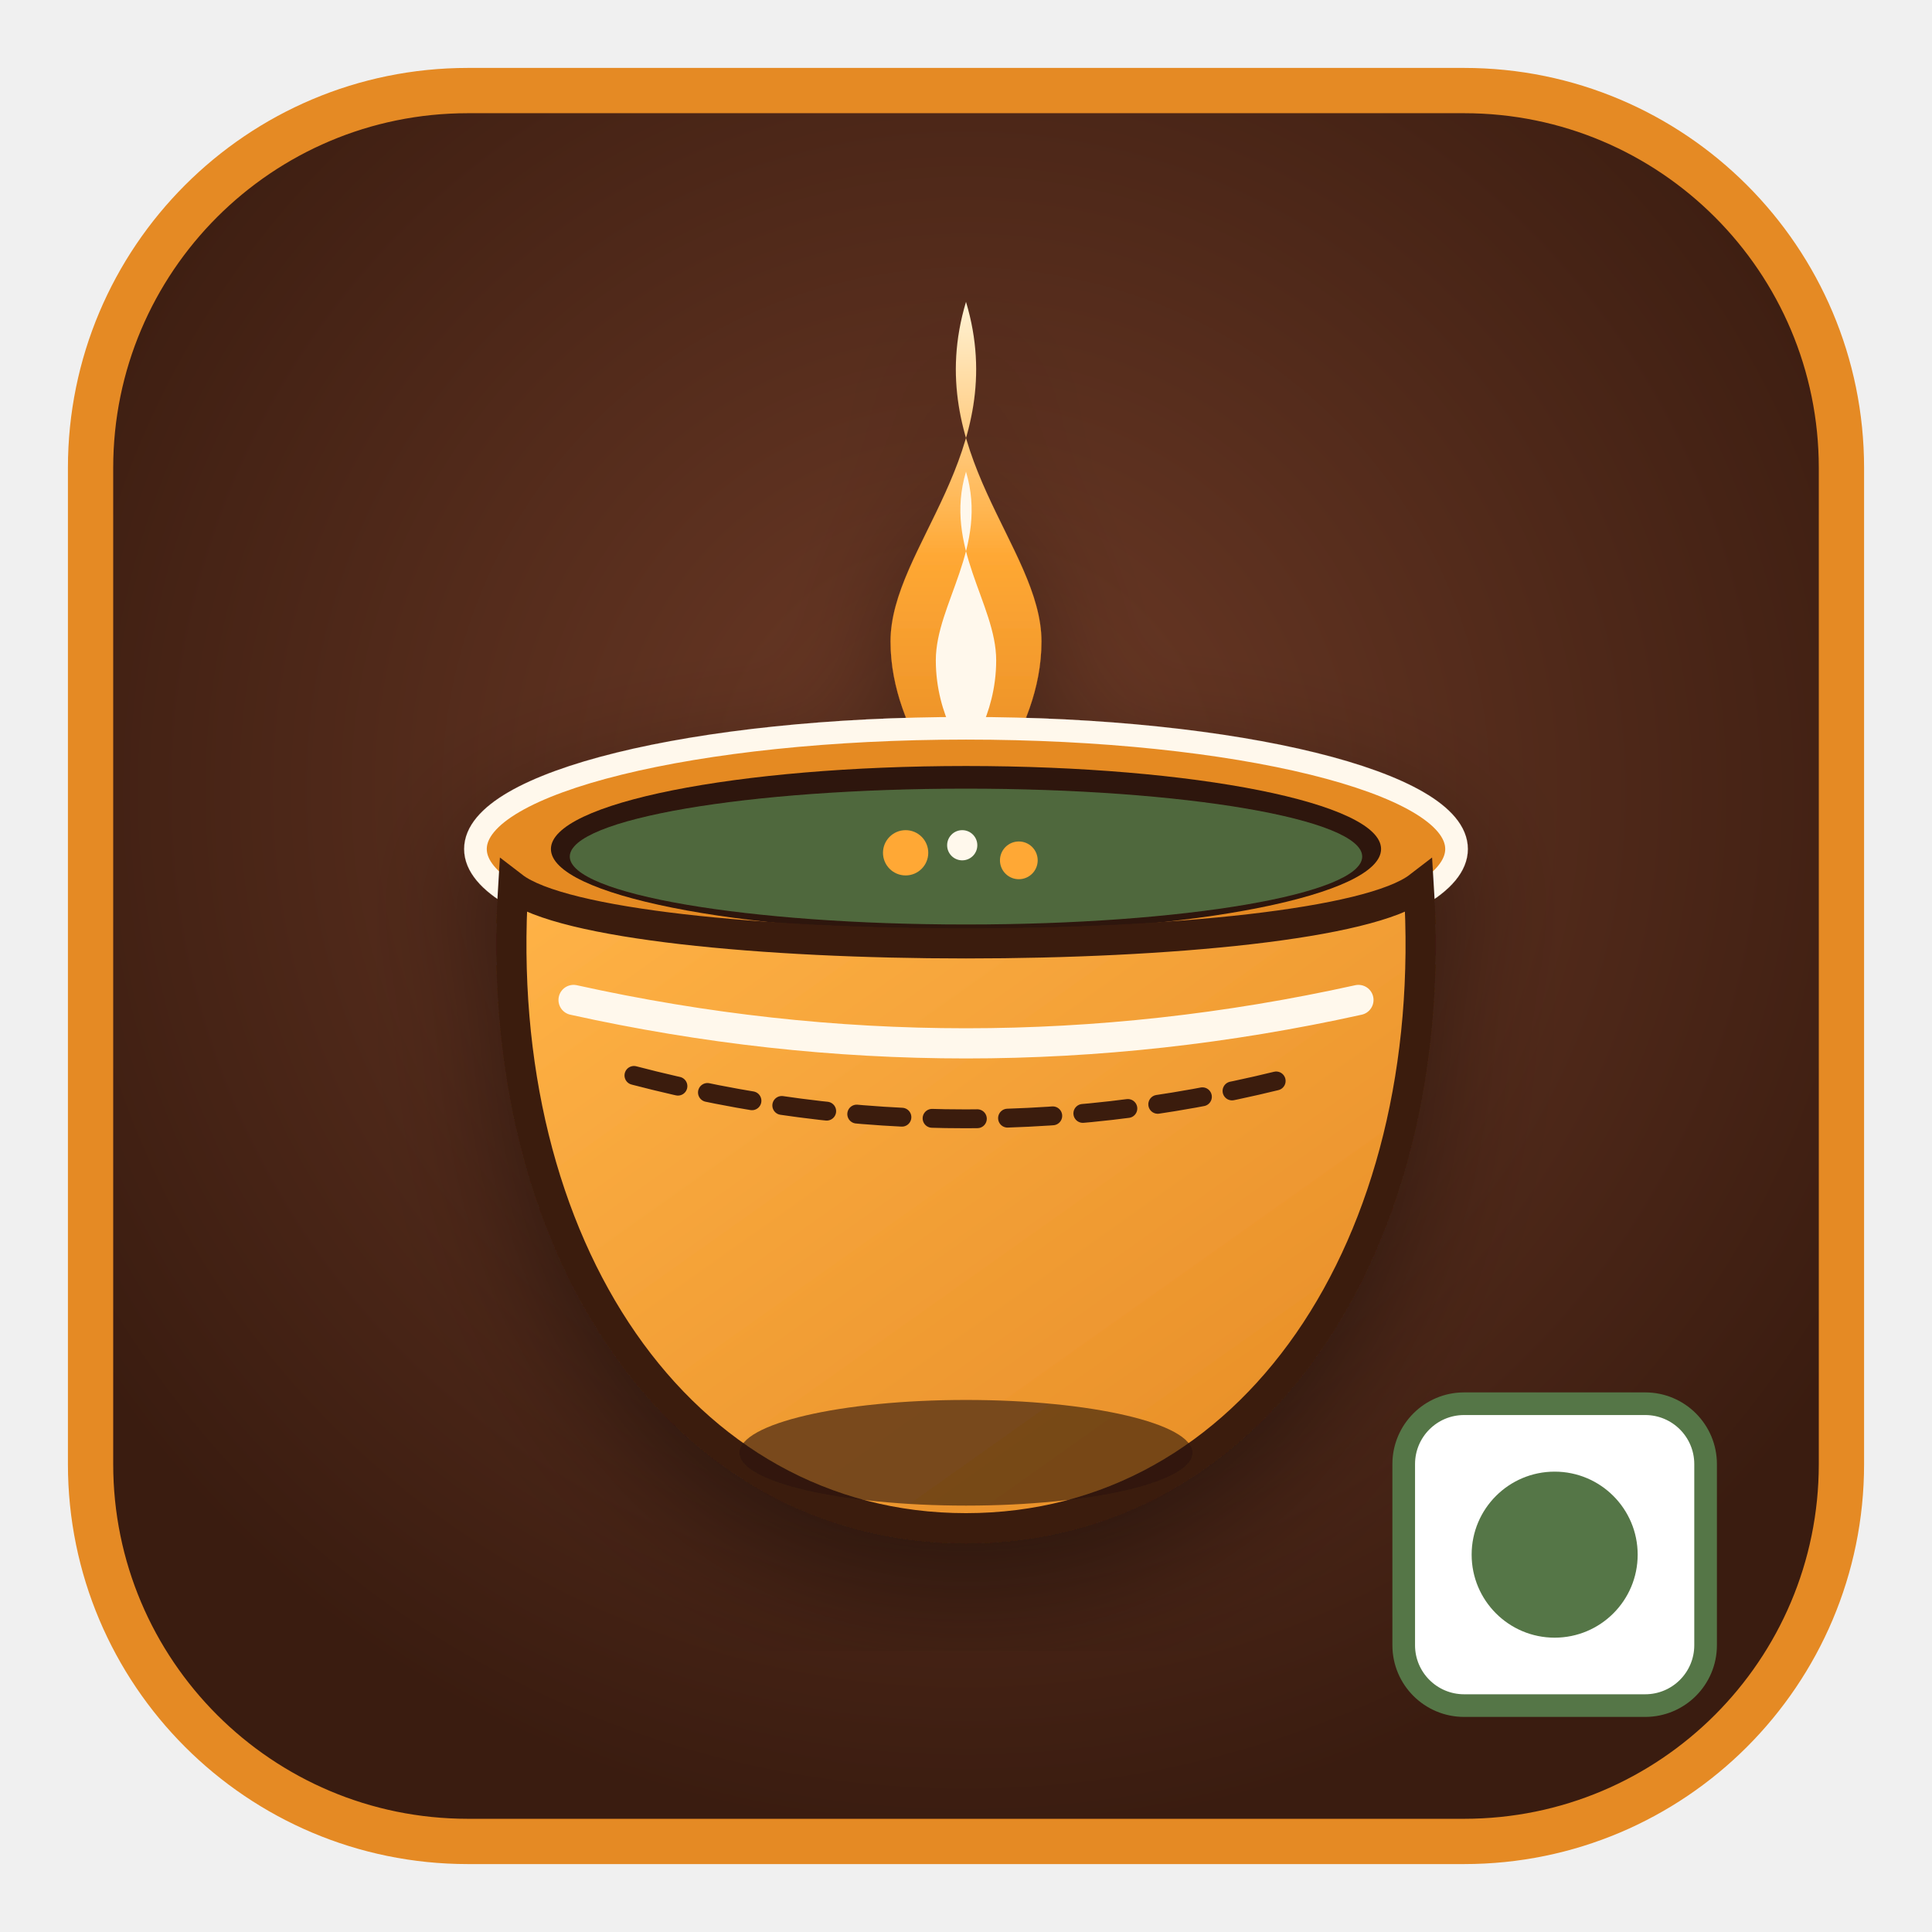
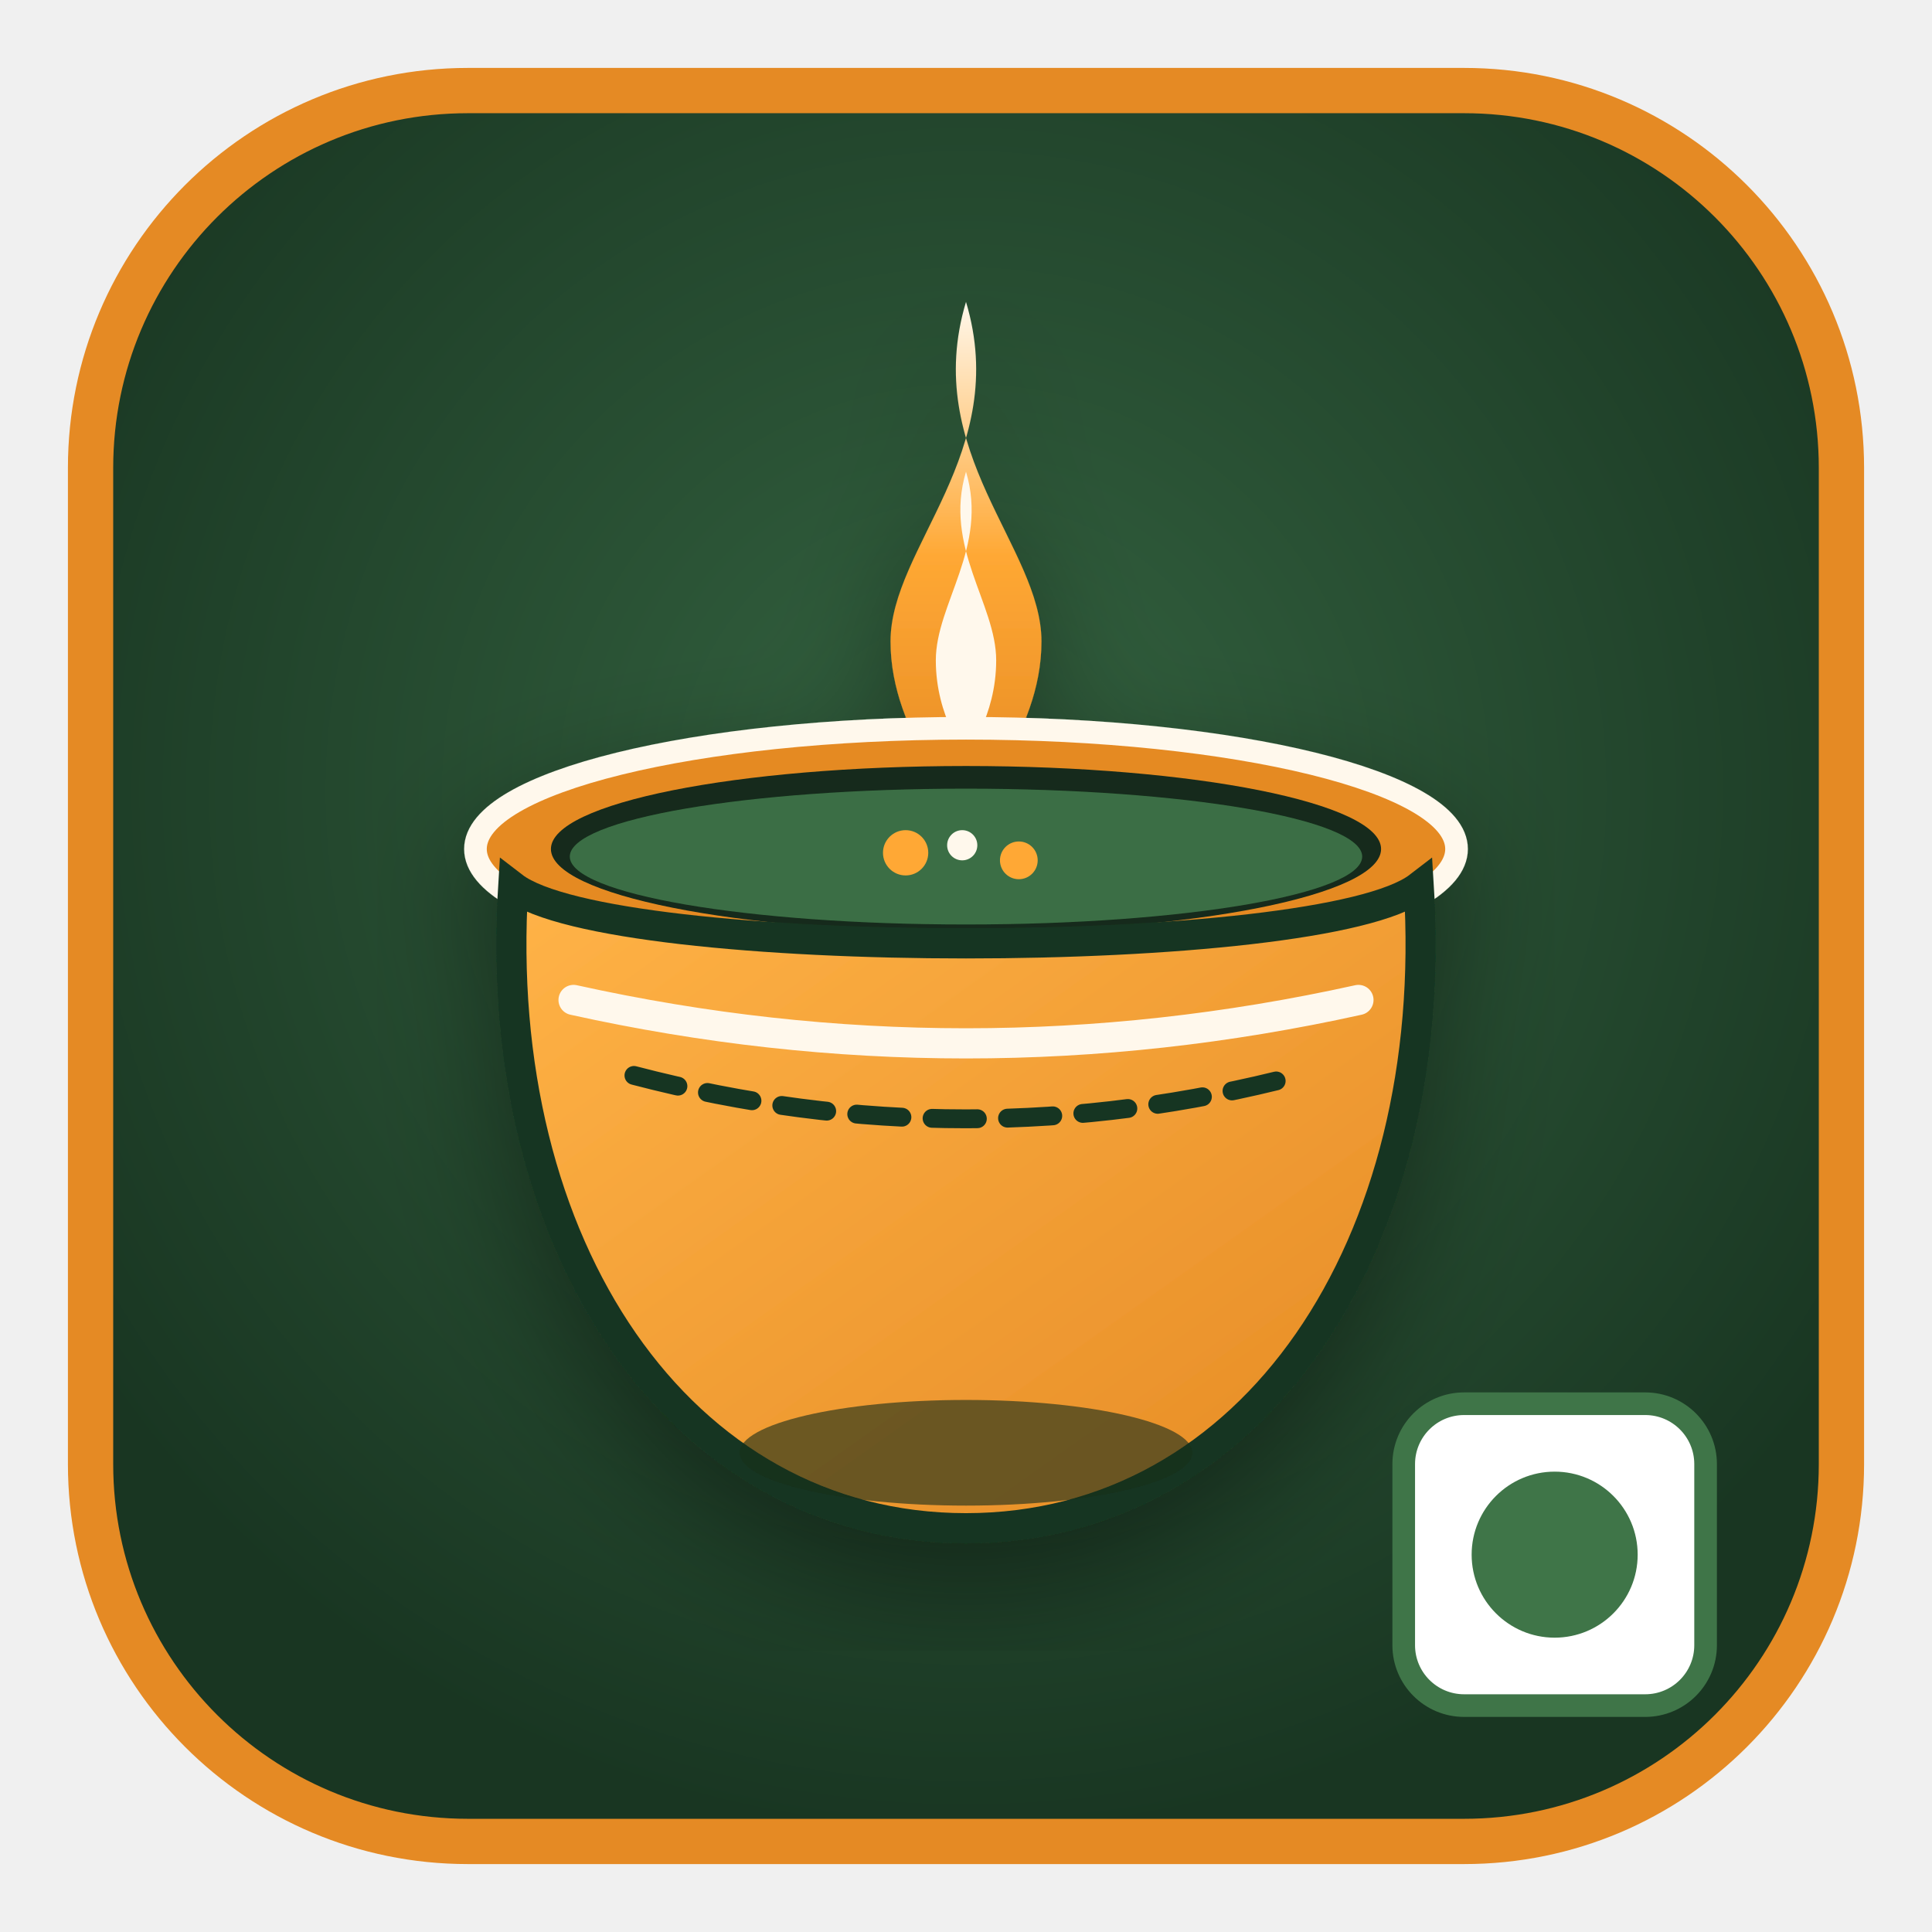
<svg xmlns="http://www.w3.org/2000/svg" viewBox="0 0 512 512" width="100%" height="100%">
  <defs>
    <radialGradient id="bgGlow" cx="50%" cy="40%" r="60%">
-       <stop offset="0%" stop-color="#6E3B27" />
-       <stop offset="100%" stop-color="#3A1C10" />
+       <stop offset="0%" stop-color="#346340" />
+       <stop offset="100%" stop-color="#193622" />
    </radialGradient>
    <linearGradient id="saffronGrad" x1="0%" y1="0%" x2="100%" y2="100%">
      <stop offset="0%" stop-color="#FFB347" />
      <stop offset="100%" stop-color="#E58A24" />
    </linearGradient>
    <linearGradient id="flameGrad" x1="0%" y1="100%" x2="0%" y2="0%">
      <stop offset="0%" stop-color="#E58A24" />
      <stop offset="50%" stop-color="#FFA834" />
-       <stop offset="100%" stop-color="#FFF3D6" />
+       <stop offset="100%" stop-color="#FFF8EC" />
    </linearGradient>
    <filter id="shadow" x="-10%" y="-10%" width="120%" height="120%">
      <feDropShadow dx="0" dy="12" stdDeviation="16" flood-color="#000000" flood-opacity="0.4" />
    </filter>
  </defs>
  <rect x="24" y="24" width="464" height="464" rx="100" fill="url(#bgGlow)" stroke="#E58A24" stroke-width="12" />
  <g filter="url(#shadow)">
    <path d="M256 80 C268 120 236 145 236 170 C236 195 256 215 256 215 C256 215 276 195 276 170 C276 145 244 120 256 80 Z" fill="url(#flameGrad)" />
    <path d="M256 125 C262 145 248 160 248 175 C248 190 256 200 256 200 C256 200 264 190 264 175 C264 160 250 145 256 125 Z" fill="#FFF8EC" />
    <ellipse cx="256" cy="225" rx="130" ry="32" fill="#E58A24" stroke="#FFF8EC" stroke-width="6" />
-     <ellipse cx="256" cy="225" rx="110" ry="22" fill="#2E160C" />
-     <ellipse cx="256" cy="227" rx="105" ry="18" fill="#557647" opacity="0.85" />
+     <ellipse cx="256" cy="225" rx="110" ry="22" fill="#142B1B" />
+     <ellipse cx="256" cy="227" rx="105" ry="18" fill="#3F7548" opacity="0.9" />
    <circle cx="240" cy="226" r="6" fill="#FFA834" />
    <circle cx="270" cy="228" r="5" fill="#FFA834" />
    <circle cx="255" cy="224" r="4" fill="#FFF8EC" />
-     <path d="M136 235 C130 330 180 405 256 405 C332 405 382 330 376 235 C350 255 162 255 136 235 Z" fill="url(#saffronGrad)" stroke="#3A1C10" stroke-width="8" />
+     <path d="M136 235 C130 330 180 405 256 405 C332 405 382 330 376 235 C350 255 162 255 136 235 Z" fill="url(#saffronGrad)" stroke="#193622" stroke-width="8" />
    <path d="M152 265 Q256 288 360 265" fill="none" stroke="#FFF8EC" stroke-width="8" stroke-linecap="round" />
-     <path d="M168 285 Q256 308 344 285" fill="none" stroke="#3A1C10" stroke-width="5" stroke-dasharray="12 8" stroke-linecap="round" />
-     <ellipse cx="256" cy="385" rx="60" ry="14" fill="#2A140B" opacity="0.6" />
+     <path d="M168 285 Q256 308 344 285" fill="none" stroke="#193622" stroke-width="5" stroke-dasharray="12 8" stroke-linecap="round" />
+     <ellipse cx="256" cy="385" rx="60" ry="14" fill="#142B1B" opacity="0.6" />
  </g>
  <g transform="translate(372, 372)">
-     <rect x="0" y="0" width="80" height="80" rx="16" fill="#FFFFFF" stroke="#557647" stroke-width="6" />
-     <circle cx="40" cy="40" r="22" fill="#557647" />
+     <rect x="0" y="0" width="80" height="80" rx="16" fill="#FFFFFF" stroke="#3F7548" stroke-width="6" />
+     <circle cx="40" cy="40" r="22" fill="#3F7548" />
  </g>
</svg>
